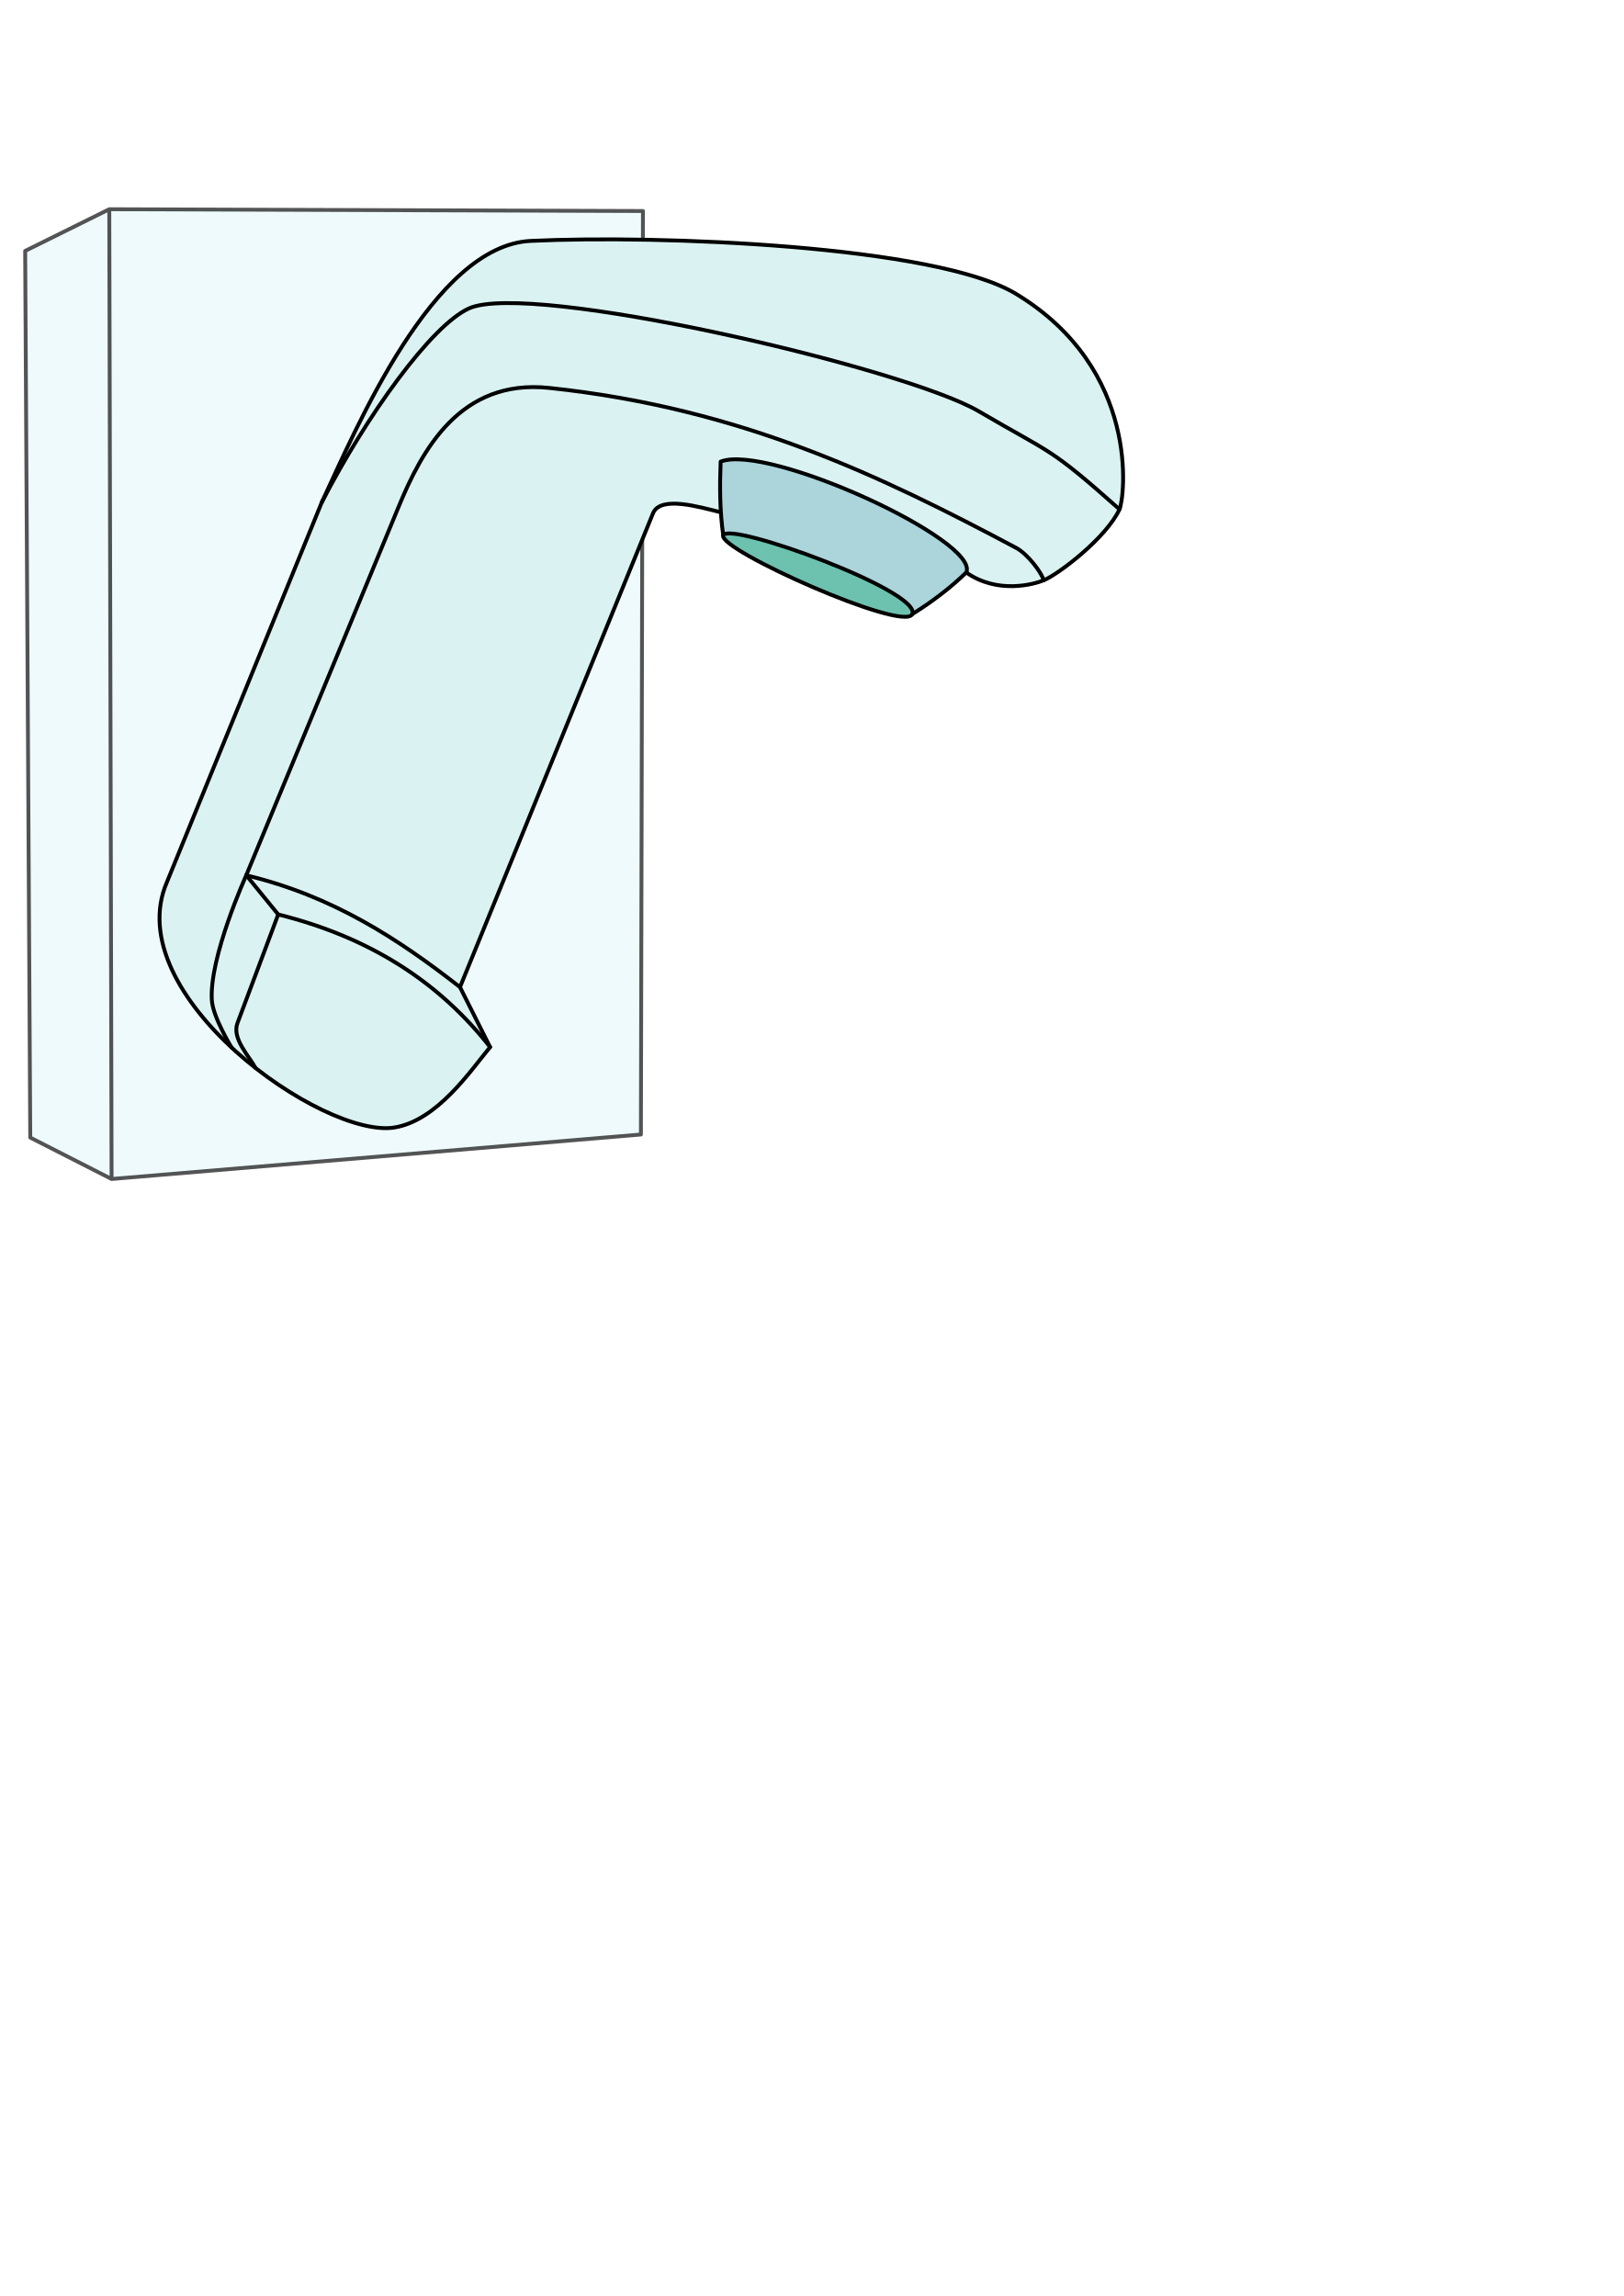
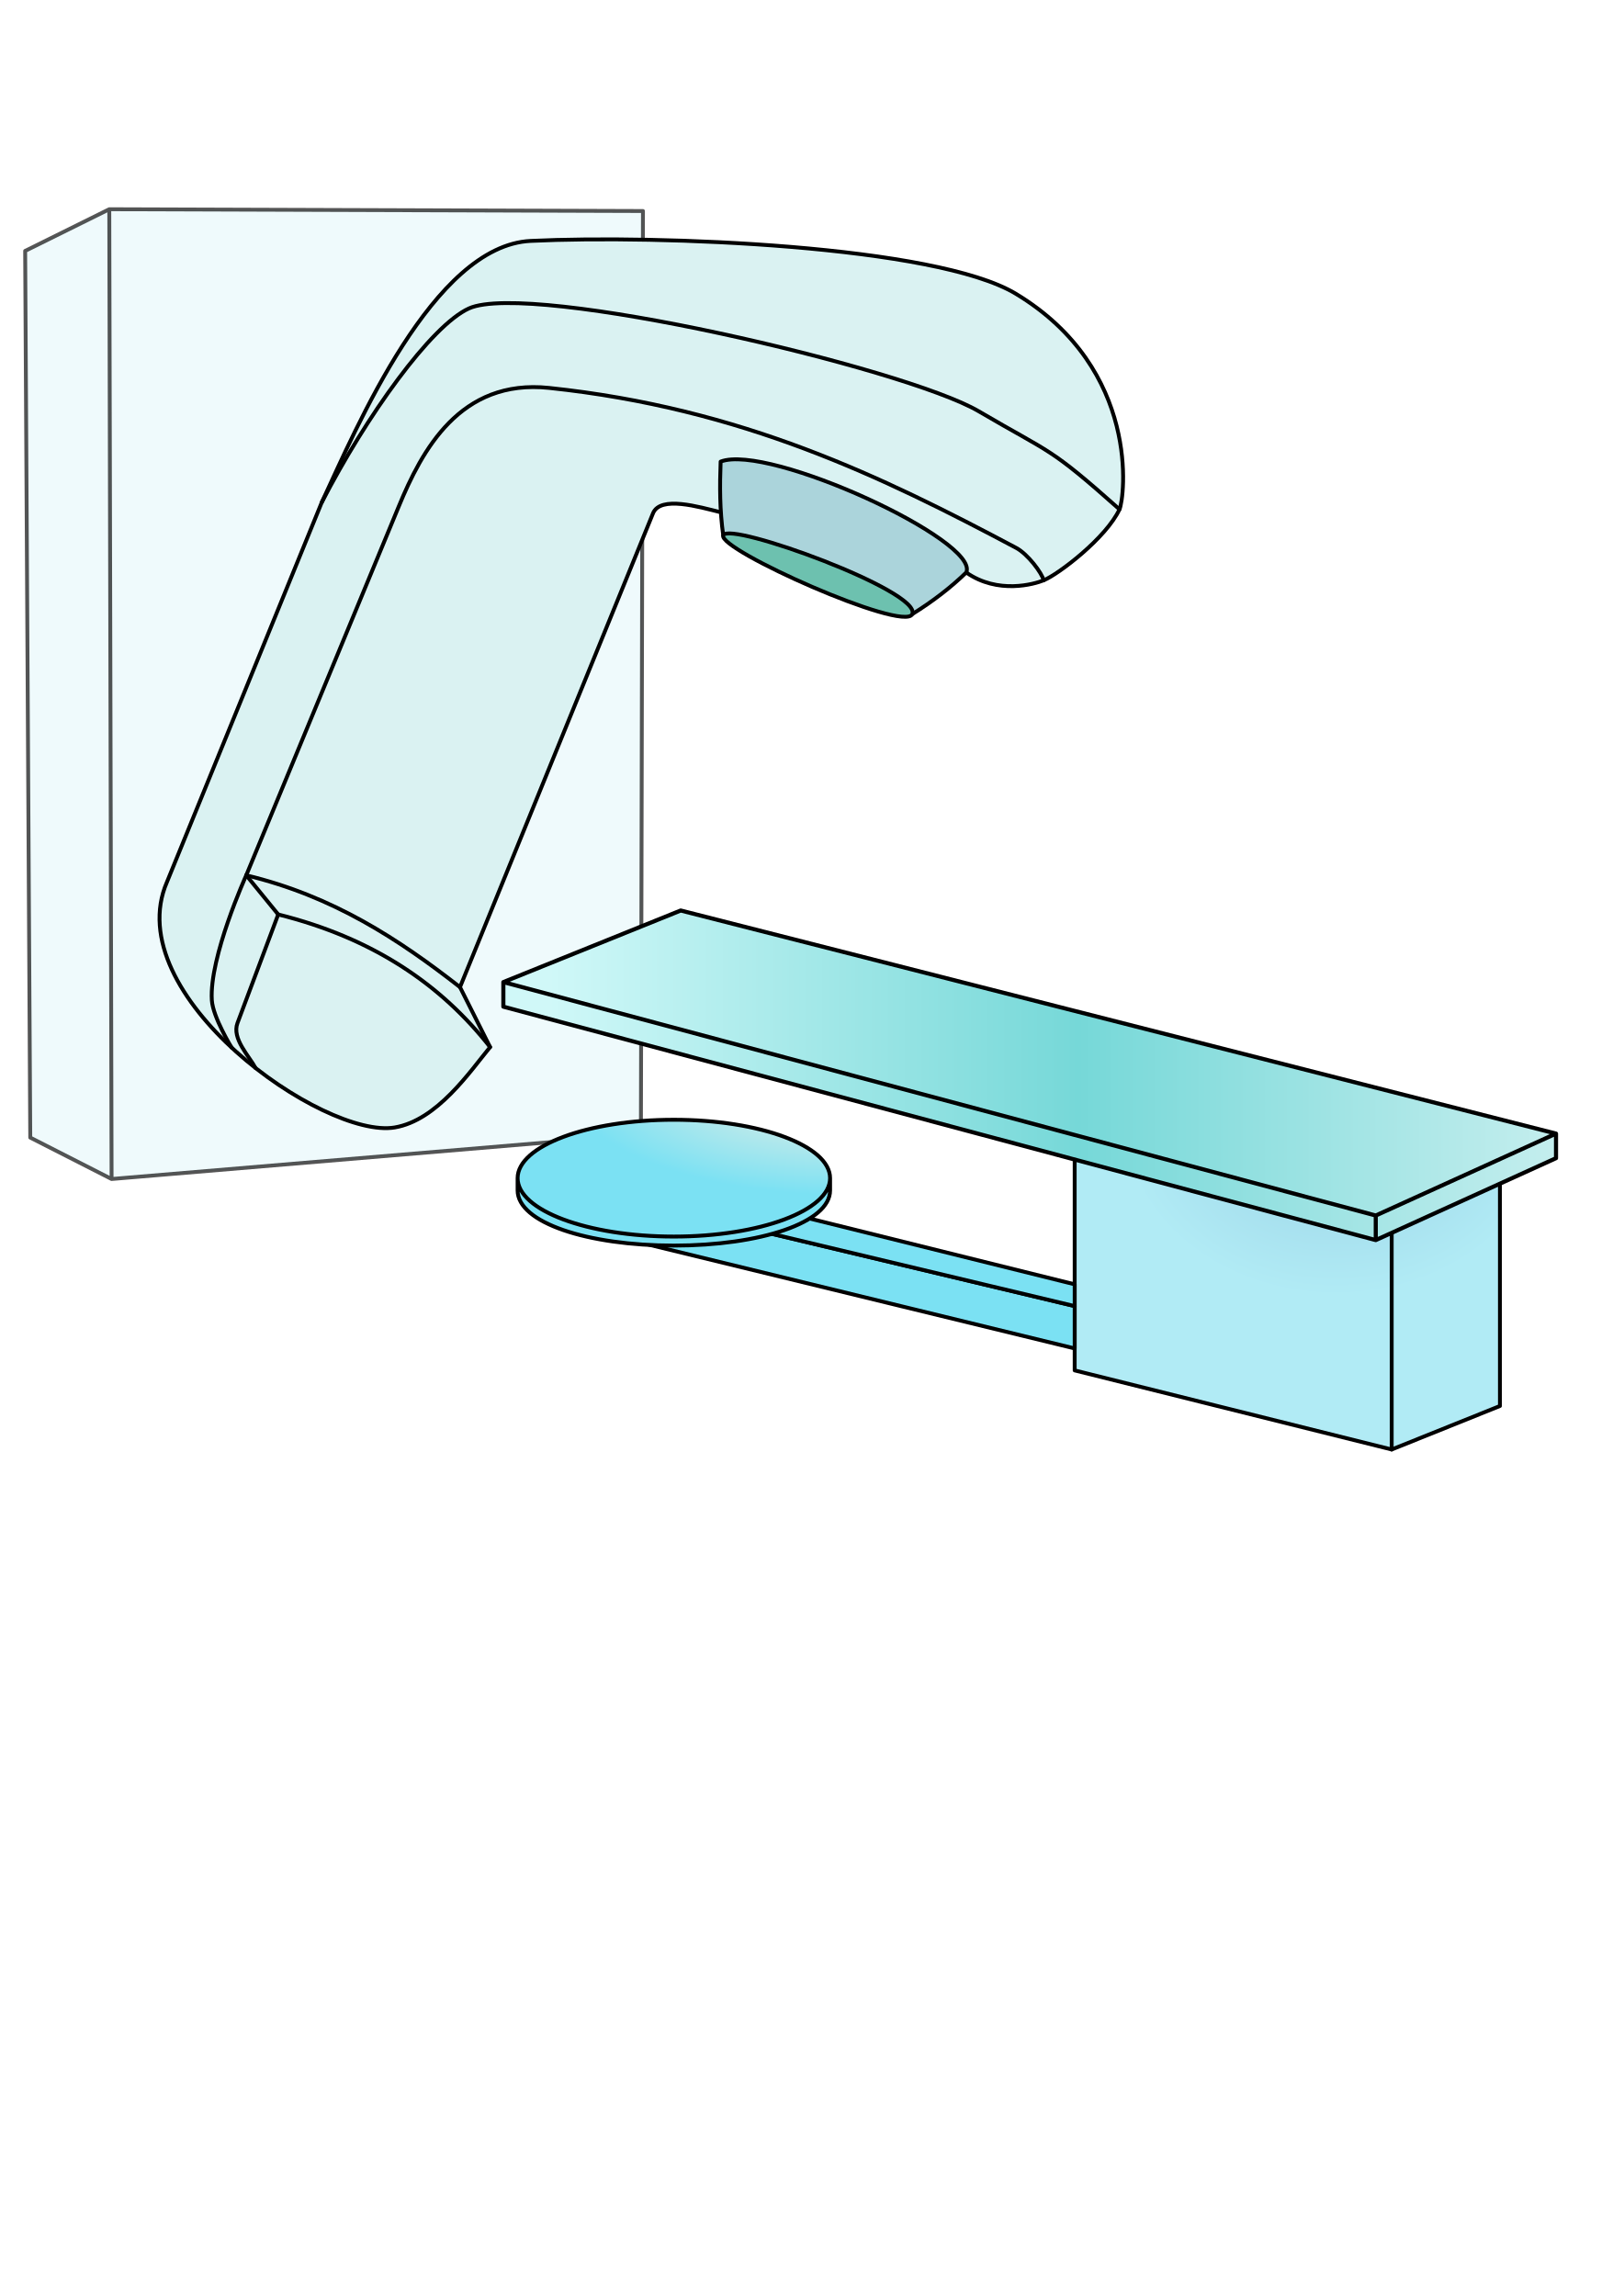
- <svg xmlns="http://www.w3.org/2000/svg" width="210mm" height="297mm" viewBox="0 0 210 297" version="1.1" id="svg1">
-   <defs id="defs1" />
+ <svg xmlns="http://www.w3.org/2000/svg" xmlns:xlink="http://www.w3.org/1999/xlink" width="210mm" height="297mm" viewBox="0 0 210 297" version="1.1" id="svg1">
+   <defs id="defs1">
+     <radialGradient xlink:href="#swatch4482" id="radialGradient4483" cx="176.5" cy="206.436" fx="176.5" fy="206.436" r="27.75" gradientTransform="matrix(1,0,0,0.8287326,6.235658,15.23268)" gradientUnits="userSpaceOnUse" />
+     <linearGradient id="swatch4482">
+       <stop style="stop-color:#85dae9;stop-opacity:1;" offset="0" id="stop4483" />
+       <stop style="stop-color:#a5deed;stop-opacity:1;" offset="0.5" id="stop4485" />
+       <stop style="stop-color:#b1ebf5;stop-opacity:1;" offset="1" id="stop4484" />
+     </linearGradient>
+     <radialGradient xlink:href="#swatch4482" id="radialGradient1" cx="176.5" cy="206.436" fx="176.5" fy="206.436" r="27.75" gradientTransform="matrix(1,0,0,0.8287326,0,35.35581)" gradientUnits="userSpaceOnUse" />
+     <radialGradient xlink:href="#swatch4482" id="radialGradient3" cx="176.5" cy="206.436" fx="176.5" fy="206.436" r="27.75" gradientTransform="matrix(1,0,0,0.8287326,0,35.35581)" gradientUnits="userSpaceOnUse" />
+     <radialGradient xlink:href="#linearGradient4472" id="radialGradient4474" cx="112.976" cy="201.32" fx="112.976" fy="201.32" r="36.274" gradientTransform="matrix(1,0,0,0.4146517,6.235658,97.71909)" gradientUnits="userSpaceOnUse" />
+     <linearGradient id="linearGradient4472">
+       <stop style="stop-color:#85dae9;stop-opacity:1;" offset="0" id="stop4473" />
+       <stop style="stop-color:#bae9eb;stop-opacity:1;" offset="0.514" id="stop4475" />
+       <stop style="stop-color:#7be1f3;stop-opacity:1;" offset="1" id="stop4474" />
+     </linearGradient>
+     <radialGradient xlink:href="#linearGradient4472" id="radialGradient6" cx="112.976" cy="201.32" fx="112.976" fy="201.32" r="36.274" gradientTransform="matrix(1,0,0,0.4146517,0,117.8422)" gradientUnits="userSpaceOnUse" />
+     <radialGradient xlink:href="#linearGradient4472" id="radialGradient9" cx="112.976" cy="201.32" fx="112.976" fy="201.32" r="36.274" gradientTransform="matrix(1,0,0,0.4146517,0,117.8422)" gradientUnits="userSpaceOnUse" />
+     <radialGradient xlink:href="#linearGradient4472" id="radialGradient12" cx="112.976" cy="201.32" fx="112.976" fy="201.32" r="36.274" gradientTransform="matrix(1,0,0,0.4146517,0,117.8422)" gradientUnits="userSpaceOnUse" />
+     <radialGradient xlink:href="#linearGradient4472" id="radialGradient15" cx="112.976" cy="201.32" fx="112.976" fy="201.32" r="36.274" gradientTransform="matrix(1,0,0,0.4146517,0,117.8422)" gradientUnits="userSpaceOnUse" />
+     <linearGradient xlink:href="#linearGradient4475" id="linearGradient4477" x1="72.635" y1="184.538" x2="209.31" y2="184.538" gradientUnits="userSpaceOnUse" gradientTransform="translate(7.155271,-39.40971)" />
+     <linearGradient id="linearGradient4475">
+       <stop style="stop-color:#d0f8f8;stop-opacity:1;" offset="0" id="stop4476" />
+       <stop style="stop-color:#76d8d8;stop-opacity:1;" offset="0.5" id="stop4478" />
+       <stop style="stop-color:#ccf0f0;stop-opacity:1;" offset="1" id="stop4477" />
+     </linearGradient>
+     <radialGradient xlink:href="#swatch4482" id="radialGradient18" gradientUnits="userSpaceOnUse" gradientTransform="matrix(1,0,0,0.8287326,6.235658,15.23268)" cx="176.5" cy="206.436" fx="176.5" fy="206.436" r="27.75" />
+     <radialGradient xlink:href="#swatch4482" id="radialGradient19" gradientUnits="userSpaceOnUse" gradientTransform="matrix(1,0,0,0.8287326,6.235658,15.23268)" cx="176.5" cy="206.436" fx="176.5" fy="206.436" r="27.75" />
+     <radialGradient xlink:href="#linearGradient4472" id="radialGradient20" gradientUnits="userSpaceOnUse" gradientTransform="matrix(1,0,0,0.4146517,6.235658,97.71909)" cx="112.976" cy="201.32" fx="112.976" fy="201.32" r="36.274" />
+     <radialGradient xlink:href="#linearGradient4472" id="radialGradient21" gradientUnits="userSpaceOnUse" gradientTransform="matrix(1,0,0,0.4146517,6.235658,97.71909)" cx="112.976" cy="201.32" fx="112.976" fy="201.32" r="36.274" />
+     <radialGradient xlink:href="#linearGradient4472" id="radialGradient22" gradientUnits="userSpaceOnUse" gradientTransform="matrix(1,0,0,0.4146517,6.235658,97.71909)" cx="112.976" cy="201.32" fx="112.976" fy="201.32" r="36.274" />
+     <radialGradient xlink:href="#linearGradient4472" id="radialGradient23" gradientUnits="userSpaceOnUse" gradientTransform="matrix(1,0,0,0.4146517,6.235658,97.71909)" cx="112.976" cy="201.32" fx="112.976" fy="201.32" r="36.274" />
+   </defs>
  <g id="layer1">
    <path id="path4426" style="fill:#effafc;fill-opacity:1;stroke:#000000;stroke-width:0.5;stroke-linecap:round;stroke-linejoin:round;stroke-dasharray:none;stroke-opacity:0.667;paint-order:markers fill stroke" d="m 14.134,27.065 0.298,125.446 M 3.253,32.456 14.134,27.065 83.157,27.297 82.892,146.756 14.431,152.511 3.914,147.153 Z" />
    <g id="g4453" transform="translate(-3.809207,-41.08132)">
      <path style="fill:#daf2f2;fill-opacity:1;stroke:#000000;stroke-width:0.5;stroke-linecap:round;stroke-linejoin:round;stroke-dasharray:none;stroke-opacity:1;paint-order:markers fill stroke" d="m 128.778,115.135 c 4.109,2.872 8.813,1.502 10.01,1.014 1.939,-0.791 8.096,-5.495 9.811,-9.185 0.653,-1.404 2.823,-18.092 -13.416,-27.887 C 124.832,72.833 88.977,71.453 72.45,72.244 59.826,72.848 49.921,96.425 45.425,106.062 l -20.025,49.118 c -6.32,14.605 20.31,33.292 29.459,31.744 5.495,-0.93 9.733,-7.234 12.338,-10.395 l -3.895,-7.754 24.96,-61.288 c 0.949,-2.329 5.944,-0.833 8.743,-0.146 0,0 22.834,1.547 31.771,7.794 z" id="path4437" />
      <path style="fill:none;fill-opacity:0.462;stroke:#000000;stroke-width:0.5;stroke-linecap:round;stroke-linejoin:round;stroke-dasharray:none;stroke-opacity:1;paint-order:markers fill stroke" d="M 67.198,176.529 C 60.888,168.485 52.138,162.449 39.791,159.37 l -5.271,14.056 c -0.752,2.006 1.539,4.299 2.339,5.808" id="path4445" />
      <path style="fill:none;fill-opacity:0.462;stroke:#000000;stroke-width:0.5;stroke-linecap:round;stroke-linejoin:round;stroke-dasharray:none;stroke-opacity:1;paint-order:markers fill stroke" d="m 63.304,168.775 c -7.914,-6.178 -16.392,-11.769 -27.647,-14.469 0,0 -4.805,10.582 -4.451,16.157 0.141,2.212 2.564,6.136 2.564,6.136" id="path4446" />
      <path style="fill:#000000;fill-opacity:0.462;stroke:#000000;stroke-width:0.5;stroke-linecap:round;stroke-linejoin:round;stroke-dasharray:none;stroke-opacity:1;paint-order:markers fill stroke" d="m 35.657,154.306 4.134,5.064" id="path4447" />
      <path style="fill:none;fill-opacity:0.462;stroke:#000000;stroke-width:0.5;stroke-linecap:round;stroke-linejoin:round;stroke-dasharray:none;stroke-opacity:1;paint-order:markers fill stroke" d="m 138.787,116.149 c -0.202,-0.928 -2.051,-3.397 -3.546,-4.192 C 117.929,102.757 99.793,93.896 74.827,91.261 63.28,90.042 58.362,99.384 55.397,106.557 l -19.74,47.749" id="path4448" />
      <path style="fill:none;fill-opacity:0.462;stroke:#000000;stroke-width:0.5;stroke-linecap:round;stroke-linejoin:round;stroke-dasharray:none;stroke-opacity:1;paint-order:markers fill stroke" d="m 45.425,106.062 c 5.736,-11.124 14.13,-22.871 19.043,-25.089 7.921,-3.577 56.337,7.687 65.909,13.302 9.572,5.616 9.003,4.495 18.221,12.689" id="path4449" />
      <path id="path4442" style="fill:#abd4db;fill-opacity:1;stroke:#000000;stroke-width:0.5;stroke-linecap:round;stroke-linejoin:round;stroke-dasharray:none;stroke-opacity:1;paint-order:markers fill stroke" d="m 97.348,110.323 c -0.46,-3.235 -0.456,-6.392 -0.336,-9.53 6.161,-2.389 33.598,10.259 31.766,14.342 -1.948,1.891 -4.257,3.692 -6.985,5.389 z" />
      <path style="fill:#6dc1af;fill-opacity:1;stroke:#000000;stroke-width:0.5;stroke-linecap:round;stroke-linejoin:round;stroke-dasharray:none;stroke-opacity:1;paint-order:markers fill stroke" d="m 97.348,110.323 c -0.778,1.831 23.378,12.596 24.445,10.201 1.31,-2.941 -23.667,-12.032 -24.445,-10.201 z" id="path4450" />
    </g>
+     <g id="g1" transform="translate(-8.718412,-26.15524)">
+       <g id="g4455" transform="translate(-1.289563,-15.5276)" style="fill:url(#radialGradient4483);fill-opacity:1">
+         <path style="fill:url(#radialGradient18);fill-opacity:1;stroke:#000000;stroke-width:0.5;stroke-linecap:round;stroke-linejoin:round;stroke-dasharray:none;stroke-opacity:1;paint-order:markers fill stroke" d="m 149,218.952 v -35.263 l 55,5.336 v 34.531 l -14,5.627 z" id="path4454" />
+         <path style="fill:url(#radialGradient19);fill-opacity:1;stroke:#000000;stroke-width:0.5;stroke-linecap:round;stroke-linejoin:round;stroke-dasharray:none;stroke-opacity:1;paint-order:markers fill stroke" d="M 190,229.184 V 192.443" id="path4455" />
+       </g>
+       <g id="g4460" transform="translate(-1.289563,-15.5276)" style="fill:url(#radialGradient4474);fill-opacity:1">
+         <g id="g4459" style="fill:url(#radialGradient22);fill-opacity:1">
+           <path style="fill:url(#radialGradient20);fill-opacity:1;stroke:#000000;stroke-width:0.5;stroke-linecap:round;stroke-linejoin:round;stroke-dasharray:none;stroke-opacity:1;paint-order:markers fill stroke" d="M 149,216.111 88.831,201.449 88.871,196.285 149,210.633 Z" id="path4457" />
+           <path style="fill:url(#radialGradient21);fill-opacity:1;stroke:#000000;stroke-width:0.5;stroke-linecap:round;stroke-linejoin:round;stroke-dasharray:none;stroke-opacity:1;paint-order:markers fill stroke" d="m 149,210.633 v -2.816 l -41.513,-10.309 -4.465,2.154 z" id="path4458" />
+         </g>
+         <path id="path4456" style="fill:url(#radialGradient23);fill-opacity:1;stroke:#000000;stroke-width:0.503;stroke-linecap:round;stroke-linejoin:round;paint-order:markers fill stroke" d="m 117.365,194.084 c 0,4.172 -9.046,7.554 -20.206,7.554 -11.159,0 -20.206,-3.382 -20.206,-7.554 -10e-7,-4.172 9.046,-7.554 20.206,-7.554 11.159,0 20.206,3.382 20.206,7.554 z m 0,0 v 1.587 c 1e-5,4.172 -9.046,7.135 -20.206,7.135 -11.159,0 -20.206,-2.963 -20.206,-7.135 v -1.587" />
+       </g>
+       <path id="path4453" style="fill:url(#linearGradient4477);fill-opacity:1;stroke:#000000;stroke-width:0.53;stroke-linecap:round;stroke-linejoin:round;stroke-dasharray:none;stroke-opacity:1;paint-order:markers fill stroke" d="m 186.65,183.389 v 3.179 m 23.314,-13.776 v 3.179 L 186.65,186.568 73.819,156.374 V 153.194 M 209.964,172.792 186.65,183.389 73.819,153.194 96.758,143.934 Z" />
+     </g>
  </g>
</svg>
